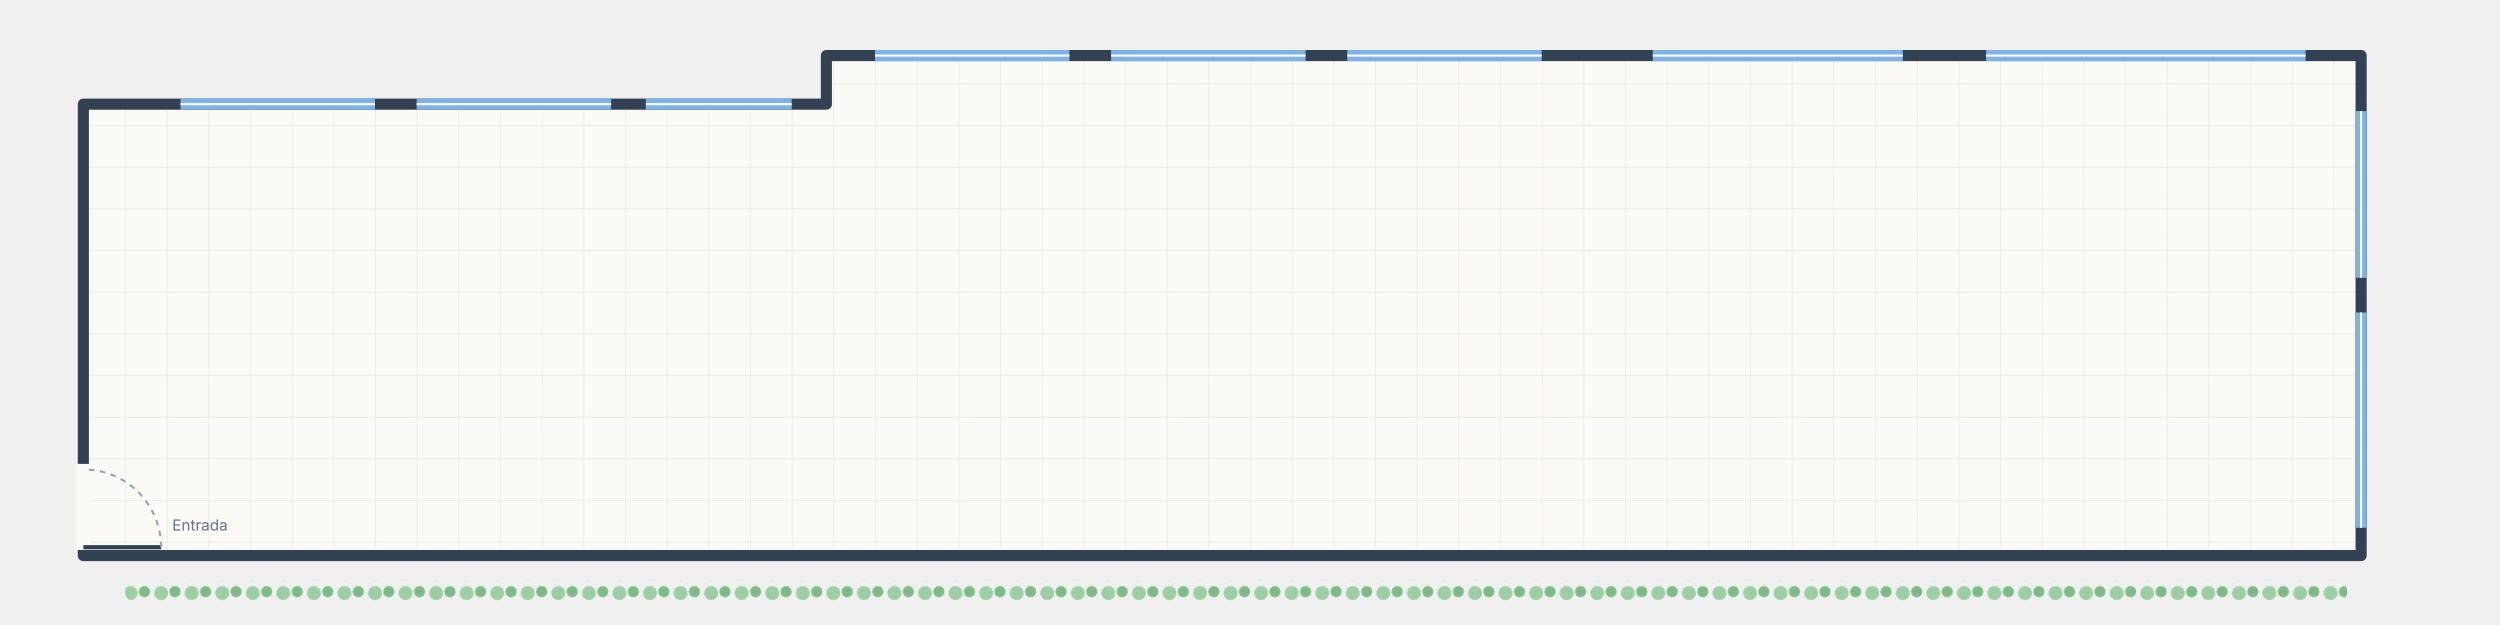
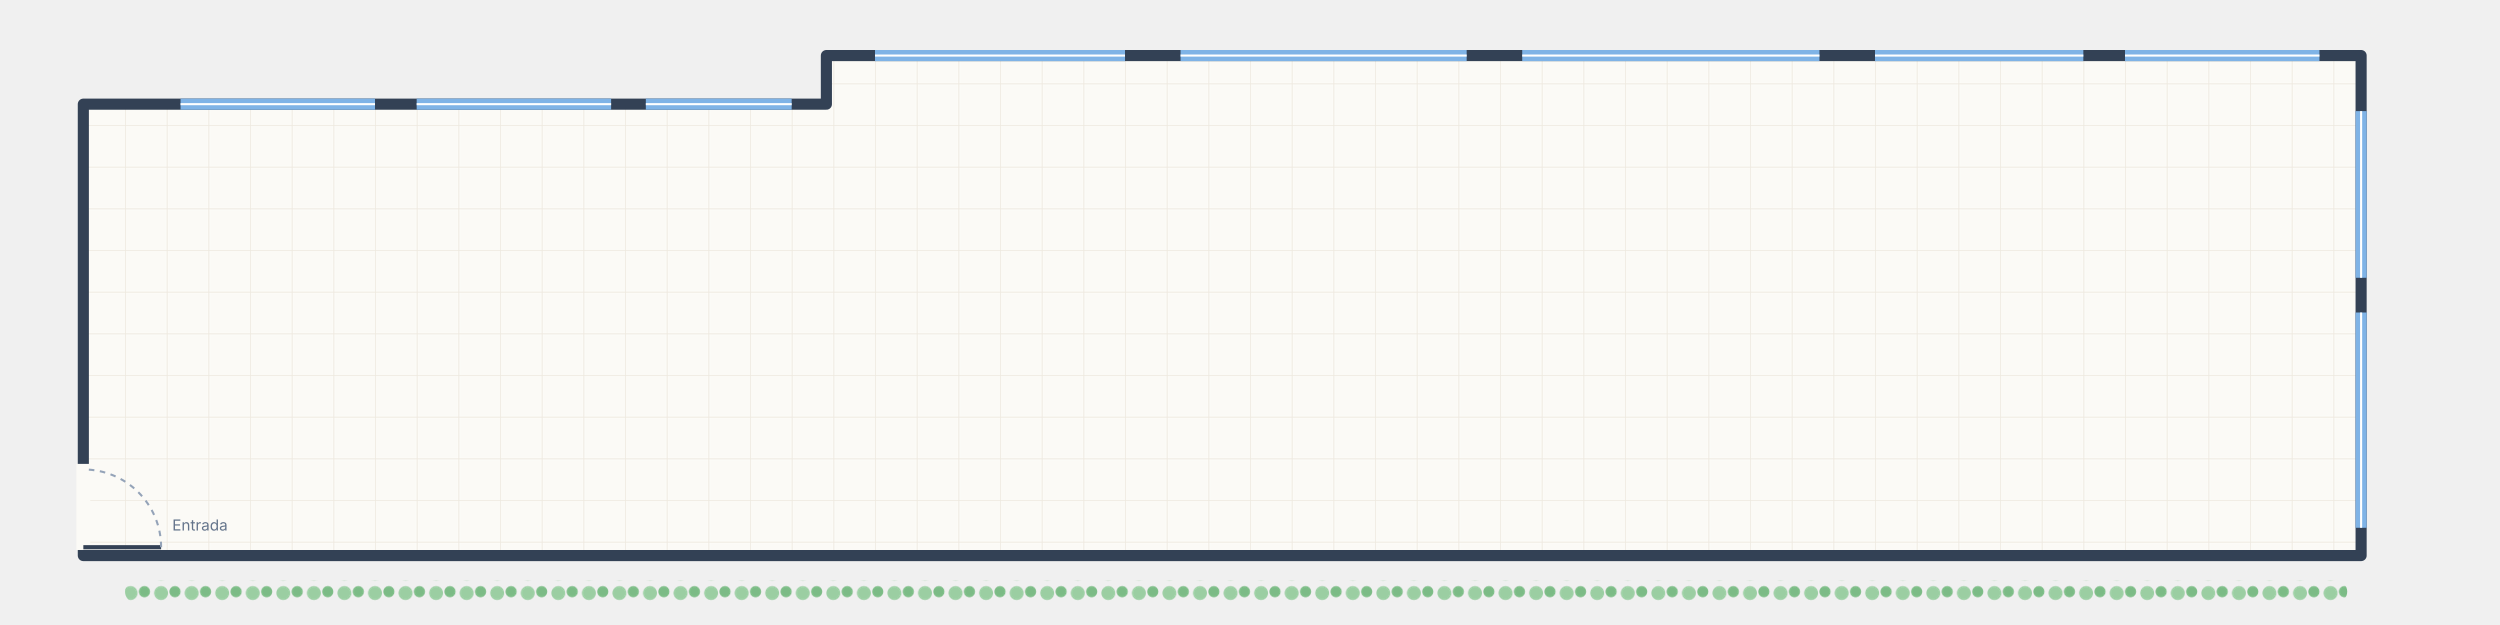
<svg xmlns="http://www.w3.org/2000/svg" viewBox="0 0 1800 450" role="img" aria-labelledby="t">
  <defs>
    <pattern id="tiles" width="30" height="30" patternUnits="userSpaceOnUse">
      <rect width="30" height="30" fill="#fbfaf6" />
      <path d="M30 0H0V30" fill="none" stroke="#ece8de" stroke-width="1" />
    </pattern>
    <pattern id="plants" width="22" height="14" patternUnits="userSpaceOnUse">
      <circle cx="6" cy="7" r="5" fill="#86c58f" />
      <circle cx="16" cy="6" r="4" fill="#5fae6b" />
    </pattern>
  </defs>
  <rect x="90" y="418" width="1600" height="16" rx="8" fill="url(#plants)" opacity="0.8" />
  <path d="M60 75H595V40H1700V400H60Z" fill="url(#tiles)" />
  <path d="M60 75H595V40H1700V400H60Z" fill="none" stroke="#334155" stroke-width="8" stroke-linejoin="round" />
  <g stroke="#7fb3e6" stroke-width="8" stroke-linecap="butt">
    <path d="M130 75H270M300 75H440M465 75H570" />
-     <path d="M630 40H770M800 40H940M970 40H1110M1190 40H1370M1430 40H1660" />
+     <path d="M630 40H810M850 40H1056M1096 40H1310M1350 40H1500M1530 40H1670" />
    <path d="M1700 80V200M1700 225V380" />
  </g>
  <g stroke="#ffffff" stroke-width="1.5">
    <path d="M130 75H270M300 75H440M465 75H570" />
-     <path d="M630 40H770M800 40H940M970 40H1110M1190 40H1370M1430 40H1660" />
+     <path d="M630 40H810M850 40H1056M1096 40H1310M1350 40H1500M1530 40H1670" />
    <path d="M1700 80V200M1700 225V380" />
  </g>
  <path d="M60 334V396" stroke="#fbfaf6" stroke-width="10" />
  <path d="M60 394H116" stroke="#334155" stroke-width="3" />
  <path d="M116 394A56 56 0 0 0 60 338" fill="none" stroke="#94a3b8" stroke-width="1.5" stroke-dasharray="4 4" />
  <text x="124" y="382" font-family="Inter, Segoe UI, Arial, sans-serif" font-size="11" fill="#64748b" text-anchor="start">Entrada</text>
</svg>
